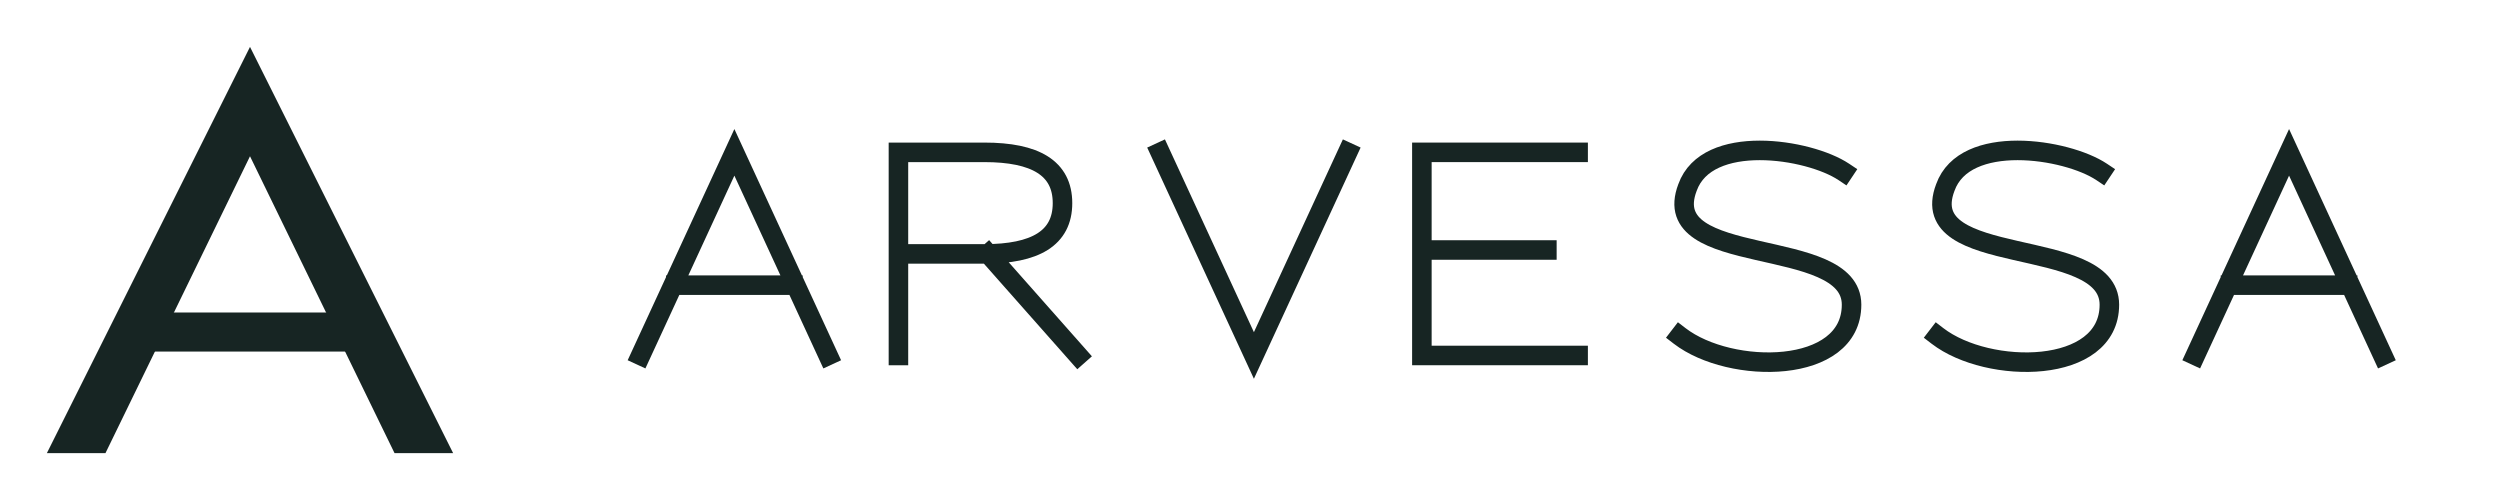
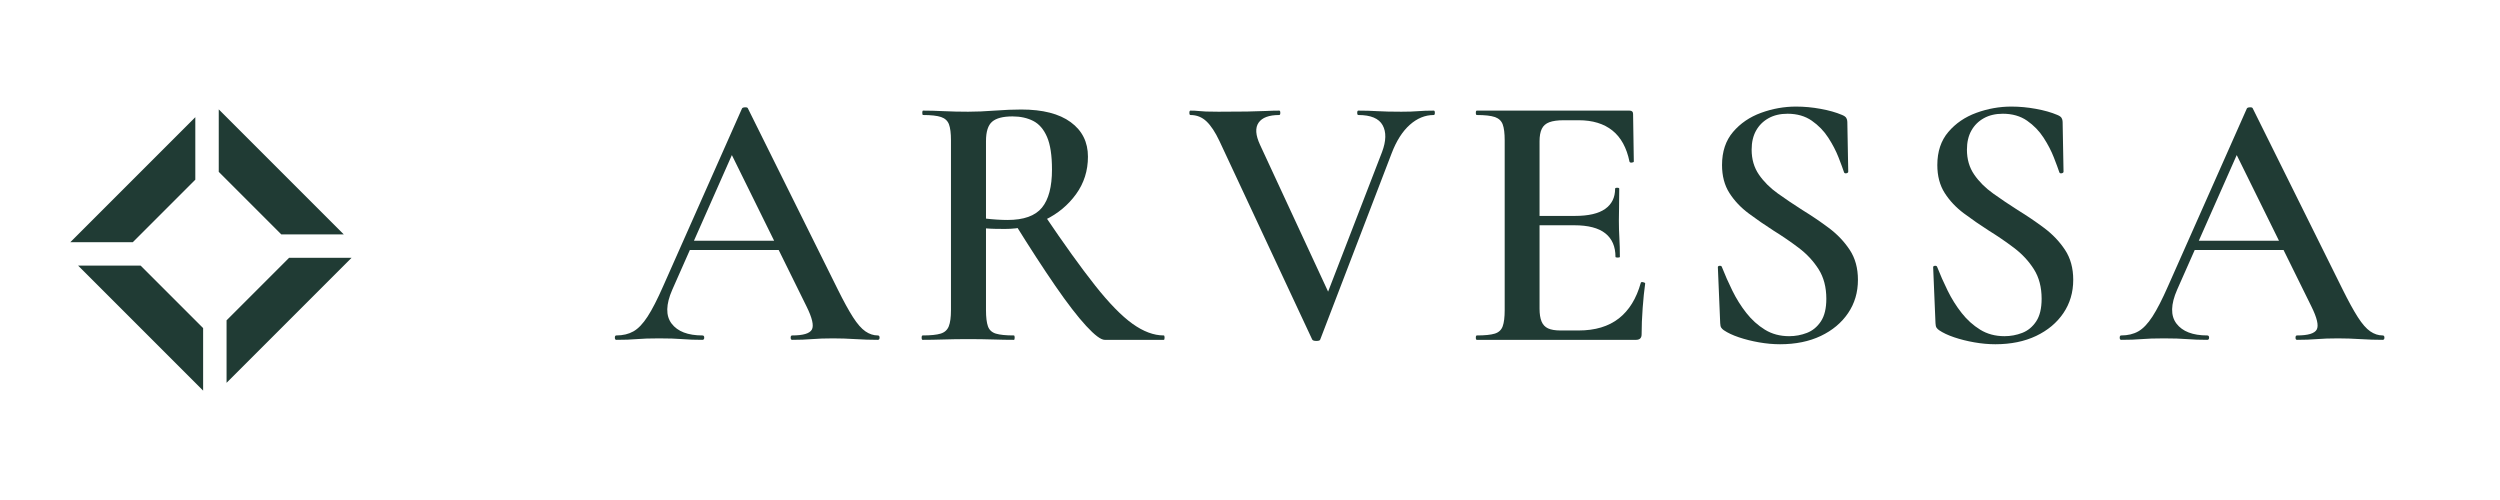
- <svg xmlns="http://www.w3.org/2000/svg" width="640" height="128" viewBox="0 0 640 128" fill="none" role="img" aria-labelledby="title description">
-   <g fill="#172523">
-     <path d="M64 12 116 116H101L64 40 27 116H12Z" />
-     <path d="M39 80H89V90H39Z" />
+ <svg xmlns="http://www.w3.org/2000/svg" width="640" height="128" viewBox="0 0 640 128" role="img" aria-labelledby="title desc">
+   <g fill="#203b34" transform="translate(6 16)">
+     <path transform="rotate(0 48 48)" d="M12 46L44 14V30L28 46Z" />
+     <path transform="rotate(90 48 48)" d="M12 46L44 14V30L28 46Z" />
+     <path transform="rotate(180 48 48)" d="M12 46L44 14V30L28 46Z" />
+     <path transform="rotate(270 48 48)" d="M12 46L44 14V30L28 46Z" />
  </g>
-   <g transform="translate(164 39)" stroke="#172523" stroke-width="5" stroke-linecap="square" stroke-linejoin="miter">
-     <path d="M0 52 24 0 48 52M9 34H39" />
-     <path transform="translate(66)" d="M0 52V0H22C35 0 42 4 42 13S35 26 22 26H0M23 26 46 52" />
-     <path transform="translate(133)" d="M0 0 24 52 48 0" />
-     <path transform="translate(200)" d="M40 0H0V52H40M0 25H32" />
-     <path transform="translate(266)" d="M42 5C33-1 7-5 2 9C-6 30 44 21 44 39C44 57 13 57 0 47" />
-     <path transform="translate(332)" d="M42 5C33-1 7-5 2 9C-6 30 44 21 44 39C44 57 13 57 0 47" />
-     <path transform="translate(398)" d="M0 52 24 0 48 52M9 34H39" />
+   <g fill="#203b34" transform="translate(158 87) scale(0.09389281 -0.09389281)">
+     <path transform="translate(0 0)" d="M178.976 244.951 192.326 270.201H472.35L479.35 244.951ZM710.674 12Q715.399 12 715.399 6.0Q715.399 0 710.674 0Q681.224 0 649.55 2.0Q617.875 4 588.7 4Q555.525 4 531.212 2.0Q506.9 0 477 0Q473 0 473.0 6.0Q473 12 477 12Q522.125 12 530.826 28.087Q539.526 44.175 516.176 91.25L306.85 515.627L347.6 582.65L150.25 136.775Q123.8 76.5 148.425 44.25Q173.05 12 232.35 12Q237.35 12 237.35 6.0Q237.35 0 232.35 0Q202.35 0 177.35 2.0Q152.35 4 114.35 4Q76.45 4 53.5 2.0Q30.55 0 -2.35 0Q-6.35 0 -6.35 6.0Q-6.35 12 -2.35 12Q24.65 12 44.288 23.087Q63.925 34.175 82.875 63.437Q101.825 92.7 125.45 146.5L340.25 630.65Q341.525 633.65 348.562 634.013Q355.6 634.375 356.6 630.65L601.649 137Q625.374 89.175 643.012 61.675Q660.649 34.175 676.837 23.087Q693.024 12 710.674 12Z" />
+     <path transform="translate(791 0)" d="M538.251 0Q522.701 0 487.688 37.913Q452.675 75.825 403.475 147.238Q354.275 218.65 292.8 317.65L372.699 342.075Q454.349 221.075 511.811 148.487Q569.274 75.9 613.824 43.95Q658.374 12 699.199 12Q701.474 12 701.474 6.0Q701.474 0 699.199 0Q636.075 0 596.338 0.0Q556.601 0 538.251 0ZM310.6 628Q398.474 628 445.499 593.537Q492.524 559.075 492.524 499.35Q492.524 442 460.074 397.188Q427.624 352.375 376.124 327.375Q324.624 302.375 266.249 302.375Q253.624 302.375 239.811 302.65Q225.999 302.925 214.549 303.925V81Q214.549 52 219.824 37.0Q225.099 22 241.337 17.0Q257.574 12 290.5 12Q292.775 12 292.775 6.0Q292.775 0 290.5 0Q265.05 0 234.012 1.0Q202.975 2 165.8 2Q130.9 2 99.087 1.0Q67.275 0 41.825 0Q39.1 0 39.1 6.0Q39.1 12 41.825 12Q74.75 12 90.988 17.0Q107.225 22 113.138 37.0Q119.051 52 119.051 81V544Q119.051 573 113.638 587.5Q108.225 602 92.125 607.5Q76.025 613 43.1 613Q40.825 613 40.825 619.0Q40.825 625 43.1 625Q68.275 625 99.587 623.5Q130.9 622 165.8 622Q198.25 622 238.162 625.0Q278.075 628 310.6 628ZM394.475 464.375Q394.475 522 380.963 553.275Q367.45 584.55 343.287 596.875Q319.124 609.2 286.899 609.2Q247.999 609.2 231.274 594.75Q214.549 580.3 214.549 542V330.55Q228.549 328.825 244.687 327.825Q260.824 326.825 273.099 326.825Q339.525 326.825 367.0 360.288Q394.475 393.75 394.475 464.375Z" />
+     <path transform="translate(1560 0)" d="M666.375 625Q669.375 625 669.375 619.0Q669.375 613 666.375 613Q631.025 613 601 586.225Q570.976 559.451 551.526 508.476L356.9 1Q355.9 -3 346.4 -3.0Q336.9 -3 334.9 1L82.1 542Q65.1 578.1 46.825 595.55Q28.55 613 3.075 613Q0.075 613 0.075 619.0Q0.075 625 3.075 625Q15.625 625 24.325 624.0Q33.025 623 45.35 622.5Q57.675 622 79.375 622Q126.574 622 157.449 622.5Q188.324 623 208.811 624.0Q229.298 625 245.023 625Q248.023 625 248.023 619.0Q248.023 613 245.023 613Q203.398 613 188.848 592.163Q174.298 571.326 192.748 531.701L386.299 114.273L344.8 44.649L525.451 512.301Q542.351 557.451 526.988 585.225Q511.626 613 460.701 613Q457.701 613 457.701 619.0Q457.701 625 460.701 625Q488.051 625 512.813 623.5Q537.575 622 578.1 622Q606.375 622 623.875 623.5Q641.375 625 666.375 625Z" />
+     <path transform="translate(2302 0)" d="M475.849 0H41.825Q39.1 0 39.1 6.0Q39.1 12 41.825 12Q74.75 12 90.85 17.0Q106.95 22 112.363 37.0Q117.776 52 117.776 81V544Q117.776 573 112.363 587.5Q106.95 602 90.85 607.5Q74.75 613 41.825 613Q39.1 613 39.1 619.0Q39.1 625 41.825 625H458.124Q467.849 625 467.849 616L469.849 486.3Q469.849 484.025 464.712 483.3Q459.574 482.575 458.124 485.575Q446.525 542.65 411.55 570.7Q376.575 598.75 319.526 598.75H278.8Q254.124 598.75 239.612 593.388Q225.099 588.025 218.962 575.338Q212.824 562.65 212.824 541.625V85Q212.824 63.525 218.237 50.25Q223.649 36.975 235.987 31.25Q248.325 25.525 270.1 25.525H319.327Q386.876 25.525 428.925 58.35Q470.975 91.175 488.849 155.425Q489.574 158.425 495.212 157.2Q500.849 155.975 500.849 153.7Q496.849 125.525 493.987 86.85Q491.124 48.175 491.124 15Q491.124 0 475.849 0ZM419.849 226.3Q419.849 268.4 392.15 290.388Q364.45 312.375 307.75 312.375H167.525V337.9H309.3Q364.725 337.9 391.787 357.025Q418.849 376.15 418.849 411.975Q418.849 414.7 424.487 414.7Q430.124 414.7 430.124 411.975Q430.124 380.075 429.624 362.262Q429.124 344.45 429.124 325Q429.124 300.825 430.487 277.513Q431.849 254.2 431.849 226.3Q431.849 224.3 425.849 224.3Q419.849 224.3 419.849 226.3Z" />
+     <path transform="translate(2929 0)" d="M164.099 518.5Q164.099 479.399 183.874 450.624Q203.649 421.849 235.424 399.124Q267.199 376.399 302.474 353.949Q340.199 330.775 374.562 305.1Q408.924 279.425 431.424 245.475Q453.924 211.525 453.924 163.525Q453.924 112.45 427.074 72.862Q400.224 33.275 352.687 10.638Q305.15 -12 241.5 -12Q213.7 -12 184.225 -6.825Q154.75 -1.65 129.35 6.937Q103.95 15.525 88.1 26.35Q83.825 29.35 81.238 33.125Q78.65 36.9 78.375 45.35L72.075 196.374Q71.075 201.374 76.575 201.874Q82.075 202.374 83.075 198.374Q95.05 167.649 111.399 134.387Q127.749 101.124 149.699 73.224Q171.649 45.325 200.337 27.65Q229.024 9.975 266.399 9.975Q291.6 9.975 314.8 18.937Q338 27.9 352.875 50.275Q367.75 72.65 367.75 111.85Q367.75 159.4 346.613 192.625Q325.475 225.85 292.475 250.8Q259.475 275.75 223.2 298.2Q188.2 320.65 155.925 344.738Q123.65 368.825 103.513 400.325Q83.375 431.825 83.375 476.65Q83.375 531.55 113.362 566.775Q143.35 602 189.925 619.0Q236.5 636 285.124 636Q318.374 636 352.311 629.775Q386.249 623.55 409.999 613.45Q419.449 609.725 422.224 604.862Q424.999 600 424.999 594.275L427.474 458.551Q427.474 455.276 422.699 454.189Q417.924 453.101 416.199 456.376Q411.299 471.126 400.987 497.526Q390.674 523.926 373.087 551.176Q355.5 578.426 328.187 597.45Q300.875 616.475 261.975 616.475Q232.024 616.475 210.149 604.275Q188.274 592.075 176.187 570.512Q164.099 548.949 164.099 518.5Z" />
+     <path transform="translate(3516 0)" d="M164.099 518.5Q164.099 479.399 183.874 450.624Q203.649 421.849 235.424 399.124Q267.199 376.399 302.474 353.949Q340.199 330.775 374.562 305.1Q408.924 279.425 431.424 245.475Q453.924 211.525 453.924 163.525Q453.924 112.45 427.074 72.862Q400.224 33.275 352.687 10.638Q305.15 -12 241.5 -12Q213.7 -12 184.225 -6.825Q154.75 -1.65 129.35 6.937Q103.95 15.525 88.1 26.35Q83.825 29.35 81.238 33.125Q78.65 36.9 78.375 45.35L72.075 196.374Q71.075 201.374 76.575 201.874Q82.075 202.374 83.075 198.374Q95.05 167.649 111.399 134.387Q127.749 101.124 149.699 73.224Q171.649 45.325 200.337 27.65Q229.024 9.975 266.399 9.975Q291.6 9.975 314.8 18.937Q338 27.9 352.875 50.275Q367.75 72.65 367.75 111.85Q367.75 159.4 346.613 192.625Q325.475 225.85 292.475 250.8Q259.475 275.75 223.2 298.2Q188.2 320.65 155.925 344.738Q123.65 368.825 103.513 400.325Q83.375 431.825 83.375 476.65Q83.375 531.55 113.362 566.775Q143.35 602 189.925 619.0Q236.5 636 285.124 636Q318.374 636 352.311 629.775Q386.249 623.55 409.999 613.45Q419.449 609.725 422.224 604.862Q424.999 600 424.999 594.275L427.474 458.551Q427.474 455.276 422.699 454.189Q417.924 453.101 416.199 456.376Q411.299 471.126 400.987 497.526Q390.674 523.926 373.087 551.176Q355.5 578.426 328.187 597.45Q300.875 616.475 261.975 616.475Q232.024 616.475 210.149 604.275Q188.274 592.075 176.187 570.512Q164.099 548.949 164.099 518.5Z" />
+     <path transform="translate(4103 0)" d="M178.976 244.951 192.326 270.201H472.35L479.35 244.951ZM710.674 12Q715.399 12 715.399 6.0Q715.399 0 710.674 0Q681.224 0 649.55 2.0Q617.875 4 588.7 4Q555.525 4 531.212 2.0Q506.9 0 477 0Q473 0 473.0 6.0Q473 12 477 12Q522.125 12 530.826 28.087Q539.526 44.175 516.176 91.25L306.85 515.627L347.6 582.65L150.25 136.775Q123.8 76.5 148.425 44.25Q173.05 12 232.35 12Q237.35 12 237.35 6.0Q237.35 0 232.35 0Q202.35 0 177.35 2.0Q152.35 4 114.35 4Q76.45 4 53.5 2.0Q30.55 0 -2.35 0Q-6.35 0 -6.35 6.0Q-6.35 12 -2.35 12Q24.65 12 44.288 23.087Q63.925 34.175 82.875 63.437Q101.825 92.7 125.45 146.5L340.25 630.65Q341.525 633.65 348.562 634.013Q355.6 634.375 356.6 630.65L601.649 137Q625.374 89.175 643.012 61.675Q660.649 34.175 676.837 23.087Q693.024 12 710.674 12Z" />
  </g>
</svg>
